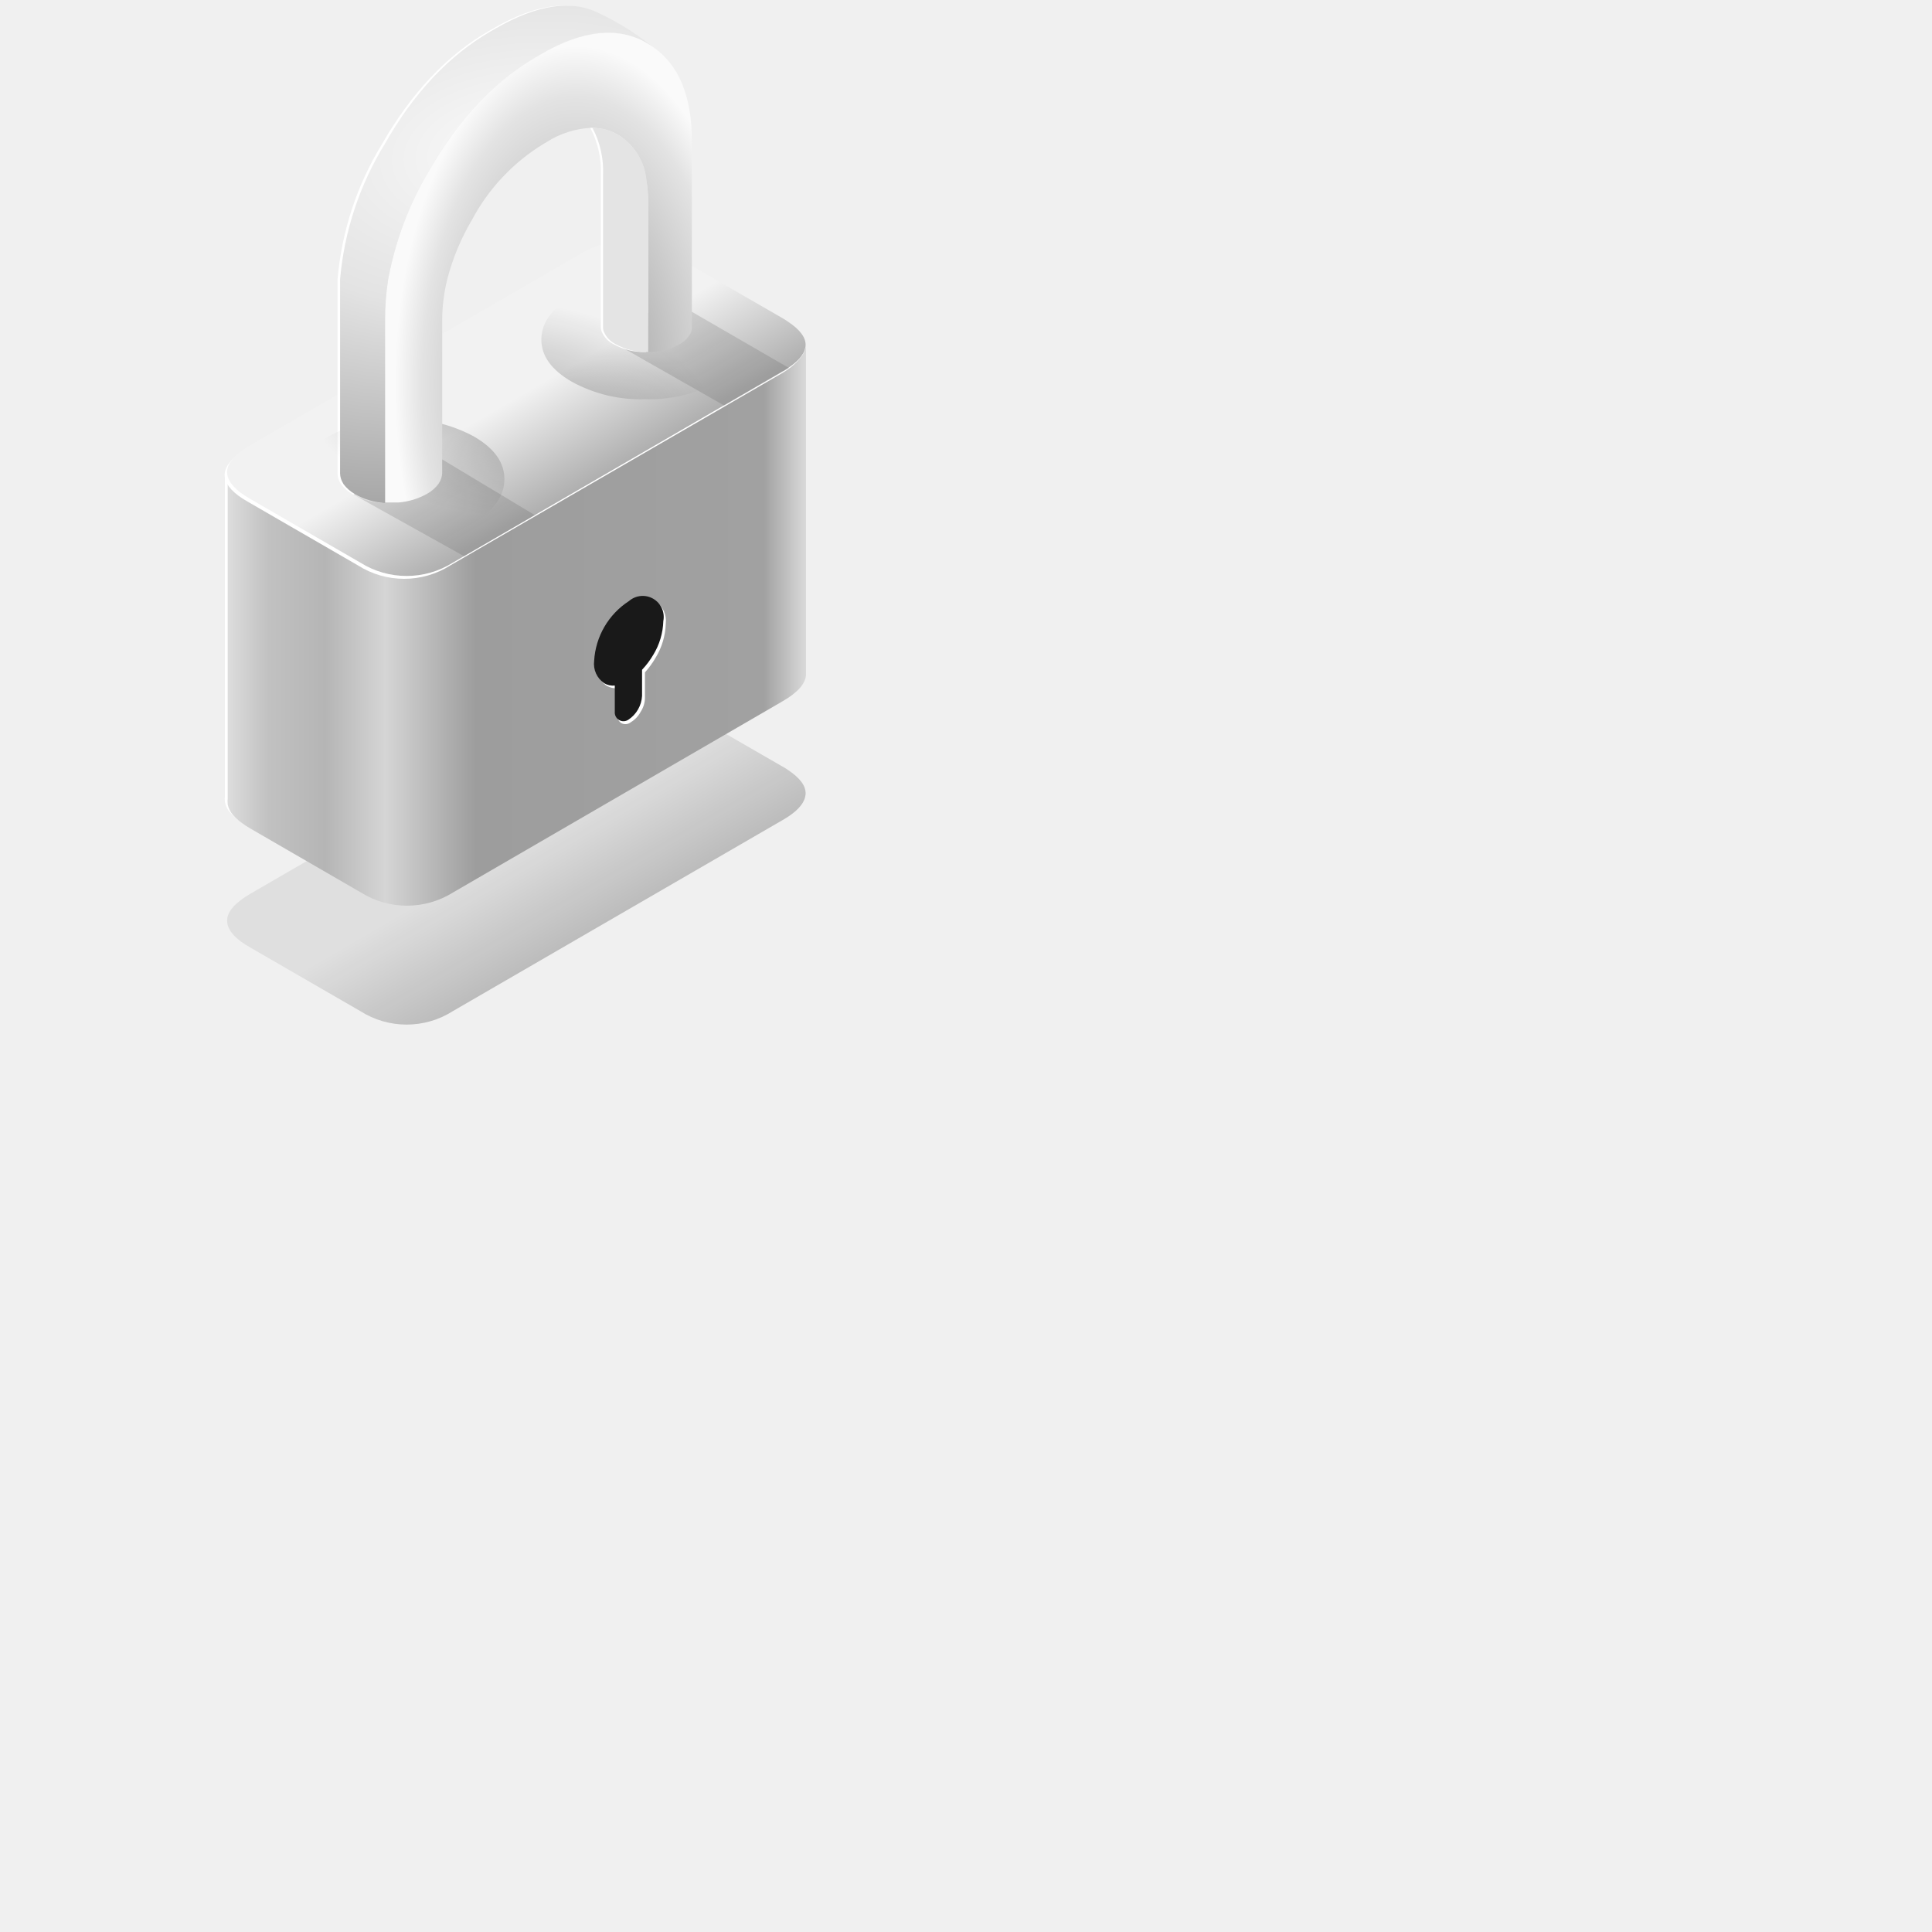
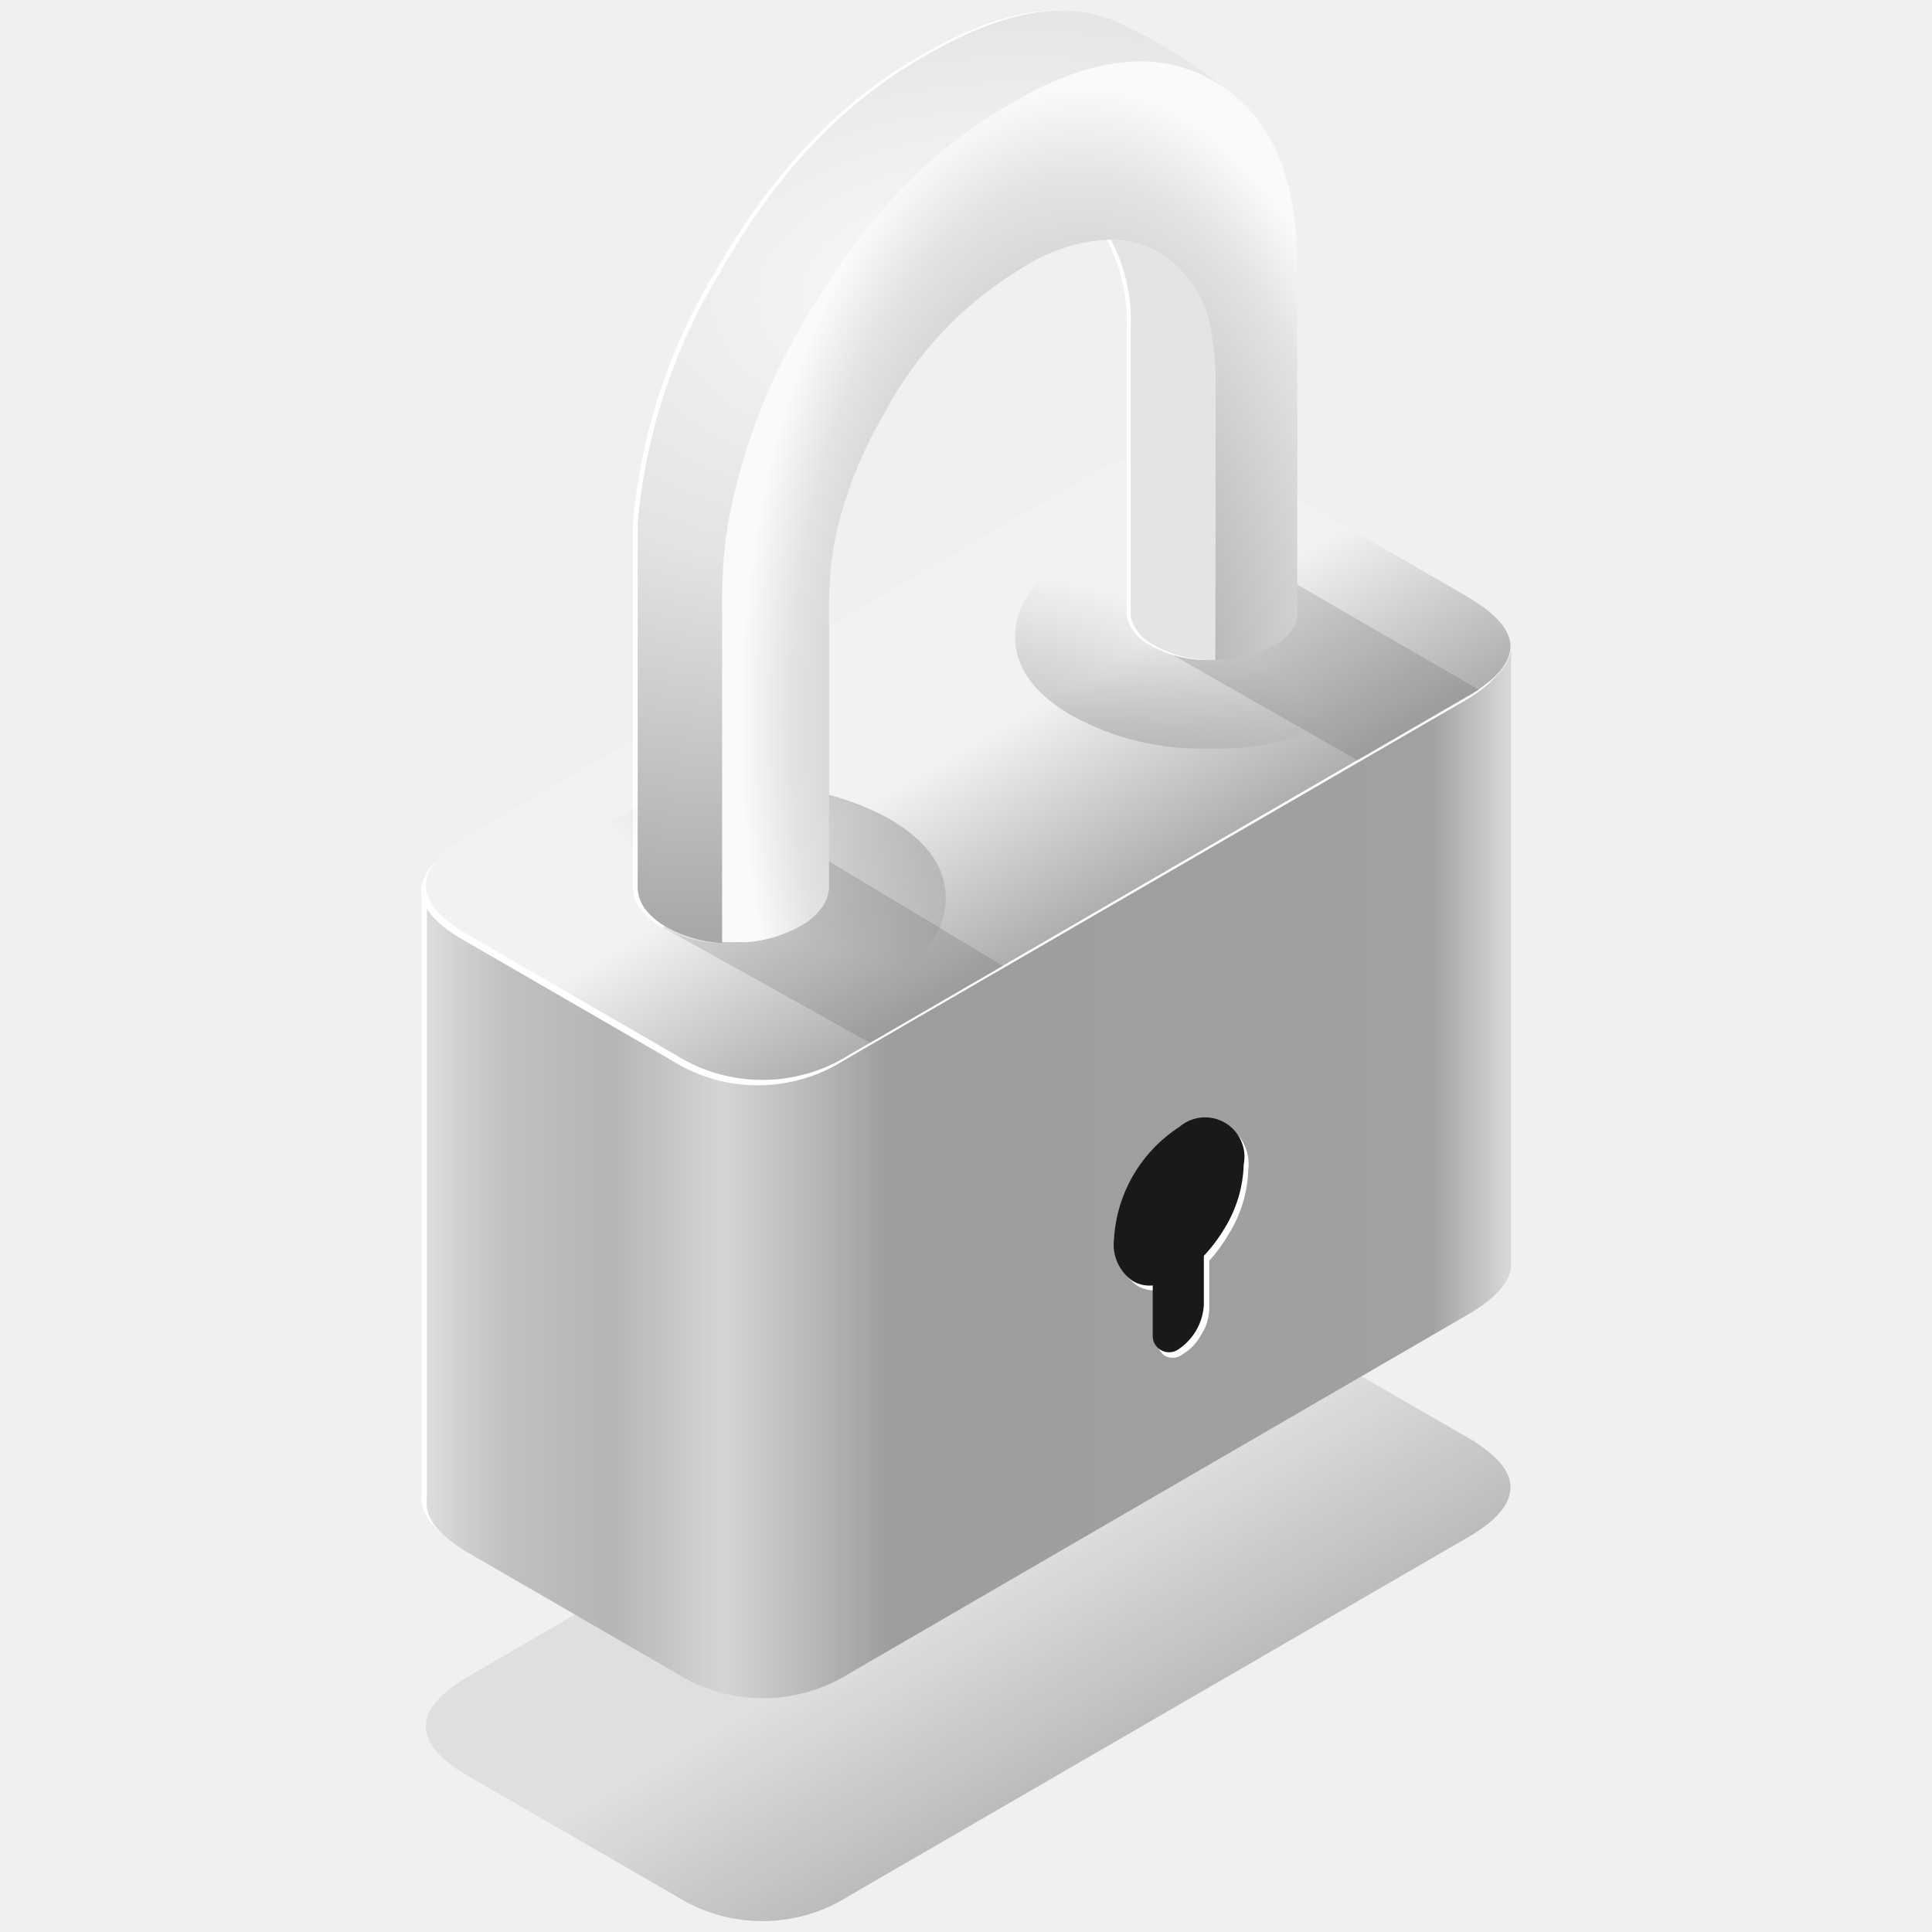
- <svg xmlns="http://www.w3.org/2000/svg" width="150" height="150" class="iot--empty-state--icon" data-testid="EmptyState-icon" version="1.1" id="svg440">
+ <svg xmlns="http://www.w3.org/2000/svg" width="80" height="80" class="iot--empty-state--icon" data-testid="EmptyState-icon" version="1.1" id="svg440">
  <defs id="defs408">
    <radialGradient id="d" cx="47.29%" cy="50%" r="41.461%" fx="47.29%" fy="50%" gradientTransform="matrix(-.0463 .9968 -1.09141 -.1512 1.04 .104)">
      <stop offset="0%" stop-opacity=".27" id="stop349" />
      <stop offset="100%" stop-opacity="0" id="stop351" />
    </radialGradient>
    <radialGradient id="f" cx="62.322%" cy="74.913%" r="110.292%" fx="62.322%" fy="74.913%" gradientTransform="matrix(0 -.65458 .5345 0 .223 1.157)">
      <stop offset="0%" stop-color="#949494" id="stop354" />
      <stop offset="85%" stop-color="#E3E3E3" id="stop356" />
      <stop offset="100%" stop-color="#FAFAFA" id="stop358" />
    </radialGradient>
    <radialGradient id="g" cx="56.229%" cy="28.869%" r="131.419%" fx="56.229%" fy="28.869%" gradientTransform="matrix(-.13119 -.62193 1.72688 -.14336 .138 .68)">
      <stop offset="0%" stop-color="#FAFAFA" id="stop361" />
      <stop offset="38.095%" stop-color="#E3E3E3" id="stop363" />
      <stop offset="100%" stop-color="#949494" id="stop365" />
    </radialGradient>
    <radialGradient id="h" cx="523.605%" cy="-82.736%" r="561.611%" fx="523.605%" fy="-82.736%" gradientTransform="matrix(-.09668 -.24728 .99532 -.02402 6.566 .448)">
      <stop offset="47%" stop-color="#818181" id="stop368" />
      <stop offset="100%" stop-color="#E4E4E4" id="stop370" />
    </radialGradient>
    <radialGradient id="i" cx="-24.275%" cy="-185.698%" r="137.673%" fx="-24.275%" fy="-185.698%" gradientTransform="matrix(.20443 -.545 .97888 .11382 1.625 -1.778)">
      <stop offset="0%" stop-color="#474747" id="stop373" />
      <stop offset="82%" stop-color="#191919" id="stop375" />
    </radialGradient>
    <linearGradient id="a" x1="47.701%" x2="75.212%" y1="48.935%" y2="76.522%">
      <stop offset="0%" stop-opacity=".07" id="stop378" />
      <stop offset="100%" stop-opacity=".28" id="stop380" />
    </linearGradient>
    <linearGradient id="b" x1="-.085%" x2="99.908%" y1="52.053%" y2="52.053%">
      <stop offset="0%" stop-color="#DCDCDC" id="stop383" />
      <stop offset="7%" stop-color="#C1C1C1" id="stop385" />
      <stop offset="16.827%" stop-color="#B5B5B5" id="stop387" />
      <stop offset="27.259%" stop-color="#D5D5D5" id="stop389" />
      <stop offset="43%" stop-color="#9D9D9D" id="stop391" />
      <stop offset="93%" stop-color="#A1A1A1" id="stop393" />
      <stop offset="100%" stop-color="#D7D7D7" id="stop395" />
    </linearGradient>
    <linearGradient id="c" x1="47.764%" x2="74.662%" y1="48.963%" y2="75.917%">
      <stop offset="0%" stop-color="#F2F2F2" id="stop398" />
      <stop offset="100%" stop-color="#949494" id="stop400" />
    </linearGradient>
    <linearGradient id="e" x1="41.521%" x2="78.067%" y1="43.68%" y2="81.753%">
      <stop offset="0%" stop-opacity=".12" id="stop403" />
      <stop offset="100%" stop-opacity=".1" id="stop405" />
    </linearGradient>
  </defs>
  <g fill="none" id="g438">
    <path fill="#FFF" d="m60.66 28.617-.095.054-25.591 14.84a6.691 6.691 0 0 1-7.191 0l-8.544-4.935c-1.069-.623-1.664-1.247-1.779-1.87v25.131a1.243 1.243 0 0 0 0 .353v.074c.062.315.21.605.426.841.18.197.377.379.589.542.246.18.5.348.764.502l8.544 4.936a6.691 6.691 0 0 0 7.19 0l25.592-14.848c1.156-.678 1.752-1.356 1.792-2.034V26.644c-.007.08-.02.16-.04.237-.129.577-.67 1.16-1.658 1.736z" id="path410" />
    <path fill="url(#a)" d="M44.194 6.908a4.598 4.598 0 0 0-.447-.277l-8.57-4.943a6.752 6.752 0 0 0-7.185 0L2.43 16.515c-1.076.63-1.665 1.248-1.78 1.871-.02.142-.02.286 0 .428.115.623.677 1.247 1.78 1.87l8.543 4.936a6.691 6.691 0 0 0 7.191 0l25.591-14.827.095-.054c.974-.576 1.529-1.16 1.657-1.736.02-.077.034-.157.04-.237.028-.63-.425-1.234-1.352-1.858z" transform="translate(17 52.881)" id="path412" />
    <path fill="url(#b)" d="m43.849 2.373-.095.047-25.59 14.848a6.752 6.752 0 0 1-7.192 0L2.43 12.325c-1.076-.623-1.665-1.247-1.753-1.87v25.138a1.54 1.54 0 0 0 0 .346.353.353 0 0 1 0 .075c.066.313.213.603.427.84.18.2.38.38.595.543.24.184.494.351.758.501L11 42.841a6.752 6.752 0 0 0 7.191 0l25.591-14.848c1.164-.678 1.759-1.356 1.793-2.034V.4a1.501 1.501 0 0 1-.04.23c-.156.584-.711 1.16-1.685 1.743z" transform="translate(17 26.44)" id="path414" />
    <path fill="#FFF" d="M61.004 25.18c-.135-.095-.29-.183-.453-.278l-8.544-4.943a6.712 6.712 0 0 0-7.177 0L19.24 34.786c-1.076.63-1.665 1.255-1.78 1.872a1.135 1.135 0 0 0 0 .427c.115.623.676 1.247 1.78 1.87l8.543 4.937a6.691 6.691 0 0 0 7.19 0l25.592-14.828.094-.054c.988-.576 1.53-1.16 1.665-1.735.02-.078.033-.158.04-.238.02-.596-.433-1.234-1.36-1.857z" id="path416" />
    <path fill="url(#c)" d="M44.194 6.678a6.42 6.42 0 0 0-.447-.285l-8.57-4.942a6.752 6.752 0 0 0-7.185 0L2.43 16.27c-1.076.624-1.665 1.248-1.78 1.871-.02.14-.02.281 0 .42.115.624.677 1.248 1.78 1.872l8.543 4.942a6.752 6.752 0 0 0 7.191 0l25.59-14.845.095-.048c.974-.583 1.529-1.159 1.657-1.742.02-.076.033-.153.04-.23.028-.597-.425-1.214-1.352-1.831z" transform="translate(17 18.305)" id="path418" />
    <path fill="#FFF" d="M50.147 3.39c.11.061.216.13.318.203-1.25-1-2.612-1.85-4.059-2.535-2.16-1.112-4.86-.73-8.097 1.145l-.379.217c-3.243 1.876-6.01 4.814-8.3 8.814a24.036 24.036 0 0 0-3.423 10.46v15.092c.01.26.087.512.223.733.02.022.036.047.047.074.241.321.548.587.9.78a5.27 5.27 0 0 0 2.327.678V24.875a19.187 19.187 0 0 1 .244-3.18 25.533 25.533 0 0 1 3.186-8.475c2.295-3.986 5.064-6.924 8.307-8.813l.372-.217c3.247-1.89 6.025-2.156 8.334-.8z" id="path420" />
    <path fill="url(#d)" d="M18.941 4.656c0 1.284.79 2.38 2.368 3.288A11.06 11.06 0 0 0 26.978 9.3a11.122 11.122 0 0 0 5.689-1.356c1.57-.904 2.352-2 2.347-3.288 0-1.288-.771-2.38-2.34-3.295a11.169 11.169 0 0 0-5.69-1.356 11.128 11.128 0 0 0-5.668 1.356c-1.577.909-2.361 2.007-2.375 3.295zM0 15.504c0 1.283.79 2.38 2.368 3.288a11.06 11.06 0 0 0 5.668 1.356 11.122 11.122 0 0 0 5.69-1.356c1.569-.904 2.351-2 2.347-3.288 0-1.288-.771-2.38-2.34-3.295a11.169 11.169 0 0 0-5.69-1.356 11.128 11.128 0 0 0-5.669 1.356C.798 13.117.014 14.216 0 15.504z" transform="translate(23.088 21.695)" id="path422" />
    <path fill="url(#e)" d="m8.889 20.82 5.5-3.193-8.727-5.247-5.364 3.647 8.59 4.787M24.219.474l-3.024 4.15 7.894 4.495 4.54-2.63.094-.048.386-.244-9.89-5.722z" transform="translate(27.147 22.373)" id="path424" />
    <path fill="url(#f)" d="M20.774 1.566a3.151 3.151 0 0 0-.318-.203c-2.29-1.356-5.06-1.083-8.307.82l-.372.217C8.535 4.271 5.766 7.209 3.47 11.214A25.533 25.533 0 0 0 .284 19.66 19.961 19.961 0 0 0 0 22.8v14.176h1.103a5.356 5.356 0 0 0 2.212-.678c.349-.191.651-.457.886-.78a1.57 1.57 0 0 0 .277-.82V22.807a13.31 13.31 0 0 1 .4-3.187 17.886 17.886 0 0 1 1.914-4.59 15.355 15.355 0 0 1 5.554-5.891l.25-.15a7.119 7.119 0 0 1 3.524-1.104 4.12 4.12 0 0 1 2.03.556 4.632 4.632 0 0 1 2.164 3.498c.097.535.149 1.077.156 1.62v11.736c.295.002.589-.02.88-.068a4.12 4.12 0 0 0 1.15-.332l.365-.183c.385-.191.7-.5.9-.881a1.17 1.17 0 0 0 .1-.353V8.969c.005-3.561-1.025-6.029-3.09-7.403z" transform="translate(29.853 2.034)" id="path426" />
    <path fill="url(#g)" d="M24.515 3.39c.11.061.216.13.318.203-1.25-1-2.612-1.85-4.059-2.535-2.124-1.112-4.814-.73-8.07 1.145l-.379.217C9.07 4.3 6.314 7.232 4.06 11.214a24.023 24.023 0 0 0-3.45 10.48v15.092c.013.26.092.512.23.733l.04.074c.243.32.55.585.9.78a5.27 5.27 0 0 0 2.327.678V24.875a19.962 19.962 0 0 1 .237-3.18A25.533 25.533 0 0 1 7.53 13.22c2.296-3.986 5.065-6.924 8.307-8.813l.372-.217c3.247-1.89 6.016-2.156 8.307-.8z" transform="translate(25.794)" id="path428" />
    <path fill="#FFF" d="M50.147 16.156v-.563a9.879 9.879 0 0 0-.122-1.607 4.632 4.632 0 0 0-2.164-3.498 4.12 4.12 0 0 0-2.03-.556 7.18 7.18 0 0 1 .819 3.654v11.906c.013.08.033.16.06.237.178.442.517.8.948 1.003a4.727 4.727 0 0 0 2.448.597h.055l-.014-11.173z" id="path430" />
    <path fill="url(#h)" d="M4.911 6.664v-.562a9.854 9.854 0 0 0-.128-1.607A4.632 4.632 0 0 0 2.618.997 4.12 4.12 0 0 0 .588.44a7.111 7.111 0 0 1 .82 3.654V16a.93.93 0 0 0 .053.237c.18.441.518.8.947 1.004a4.727 4.727 0 0 0 2.45.596h.053V6.664z" transform="translate(45.412 9.492)" id="path432" />
    <path fill="#FFF" d="M49.03 46.868a5.921 5.921 0 0 0-2.705 4.644 1.832 1.832 0 0 0 .778 1.735c.25.143.538.207.825.184v2.033a.72.72 0 0 0 .305.678c.242.13.539.101.75-.074a2.03 2.03 0 0 0 .751-.793c.205-.309.322-.668.339-1.038v-2.034c.317-.35.596-.735.832-1.145a5.344 5.344 0 0 0 .784-2.638 1.853 1.853 0 0 0-.778-1.742 1.823 1.823 0 0 0-1.88.19z" id="path434" />
    <path fill="url(#i)" d="M2.746.563A5.941 5.941 0 0 0 .041 5.207a1.822 1.822 0 0 0 .778 1.735c.248.148.537.212.825.183V9.16a.678.678 0 0 0 1.055.617 2.374 2.374 0 0 0 1.062-1.844V5.898c.33-.35.621-.737.866-1.152.487-.793.758-1.7.785-2.63a1.635 1.635 0 0 0-.78-1.73 1.627 1.627 0 0 0-1.886.177z" transform="translate(46.088 46.102)" id="path436" />
  </g>
</svg>
